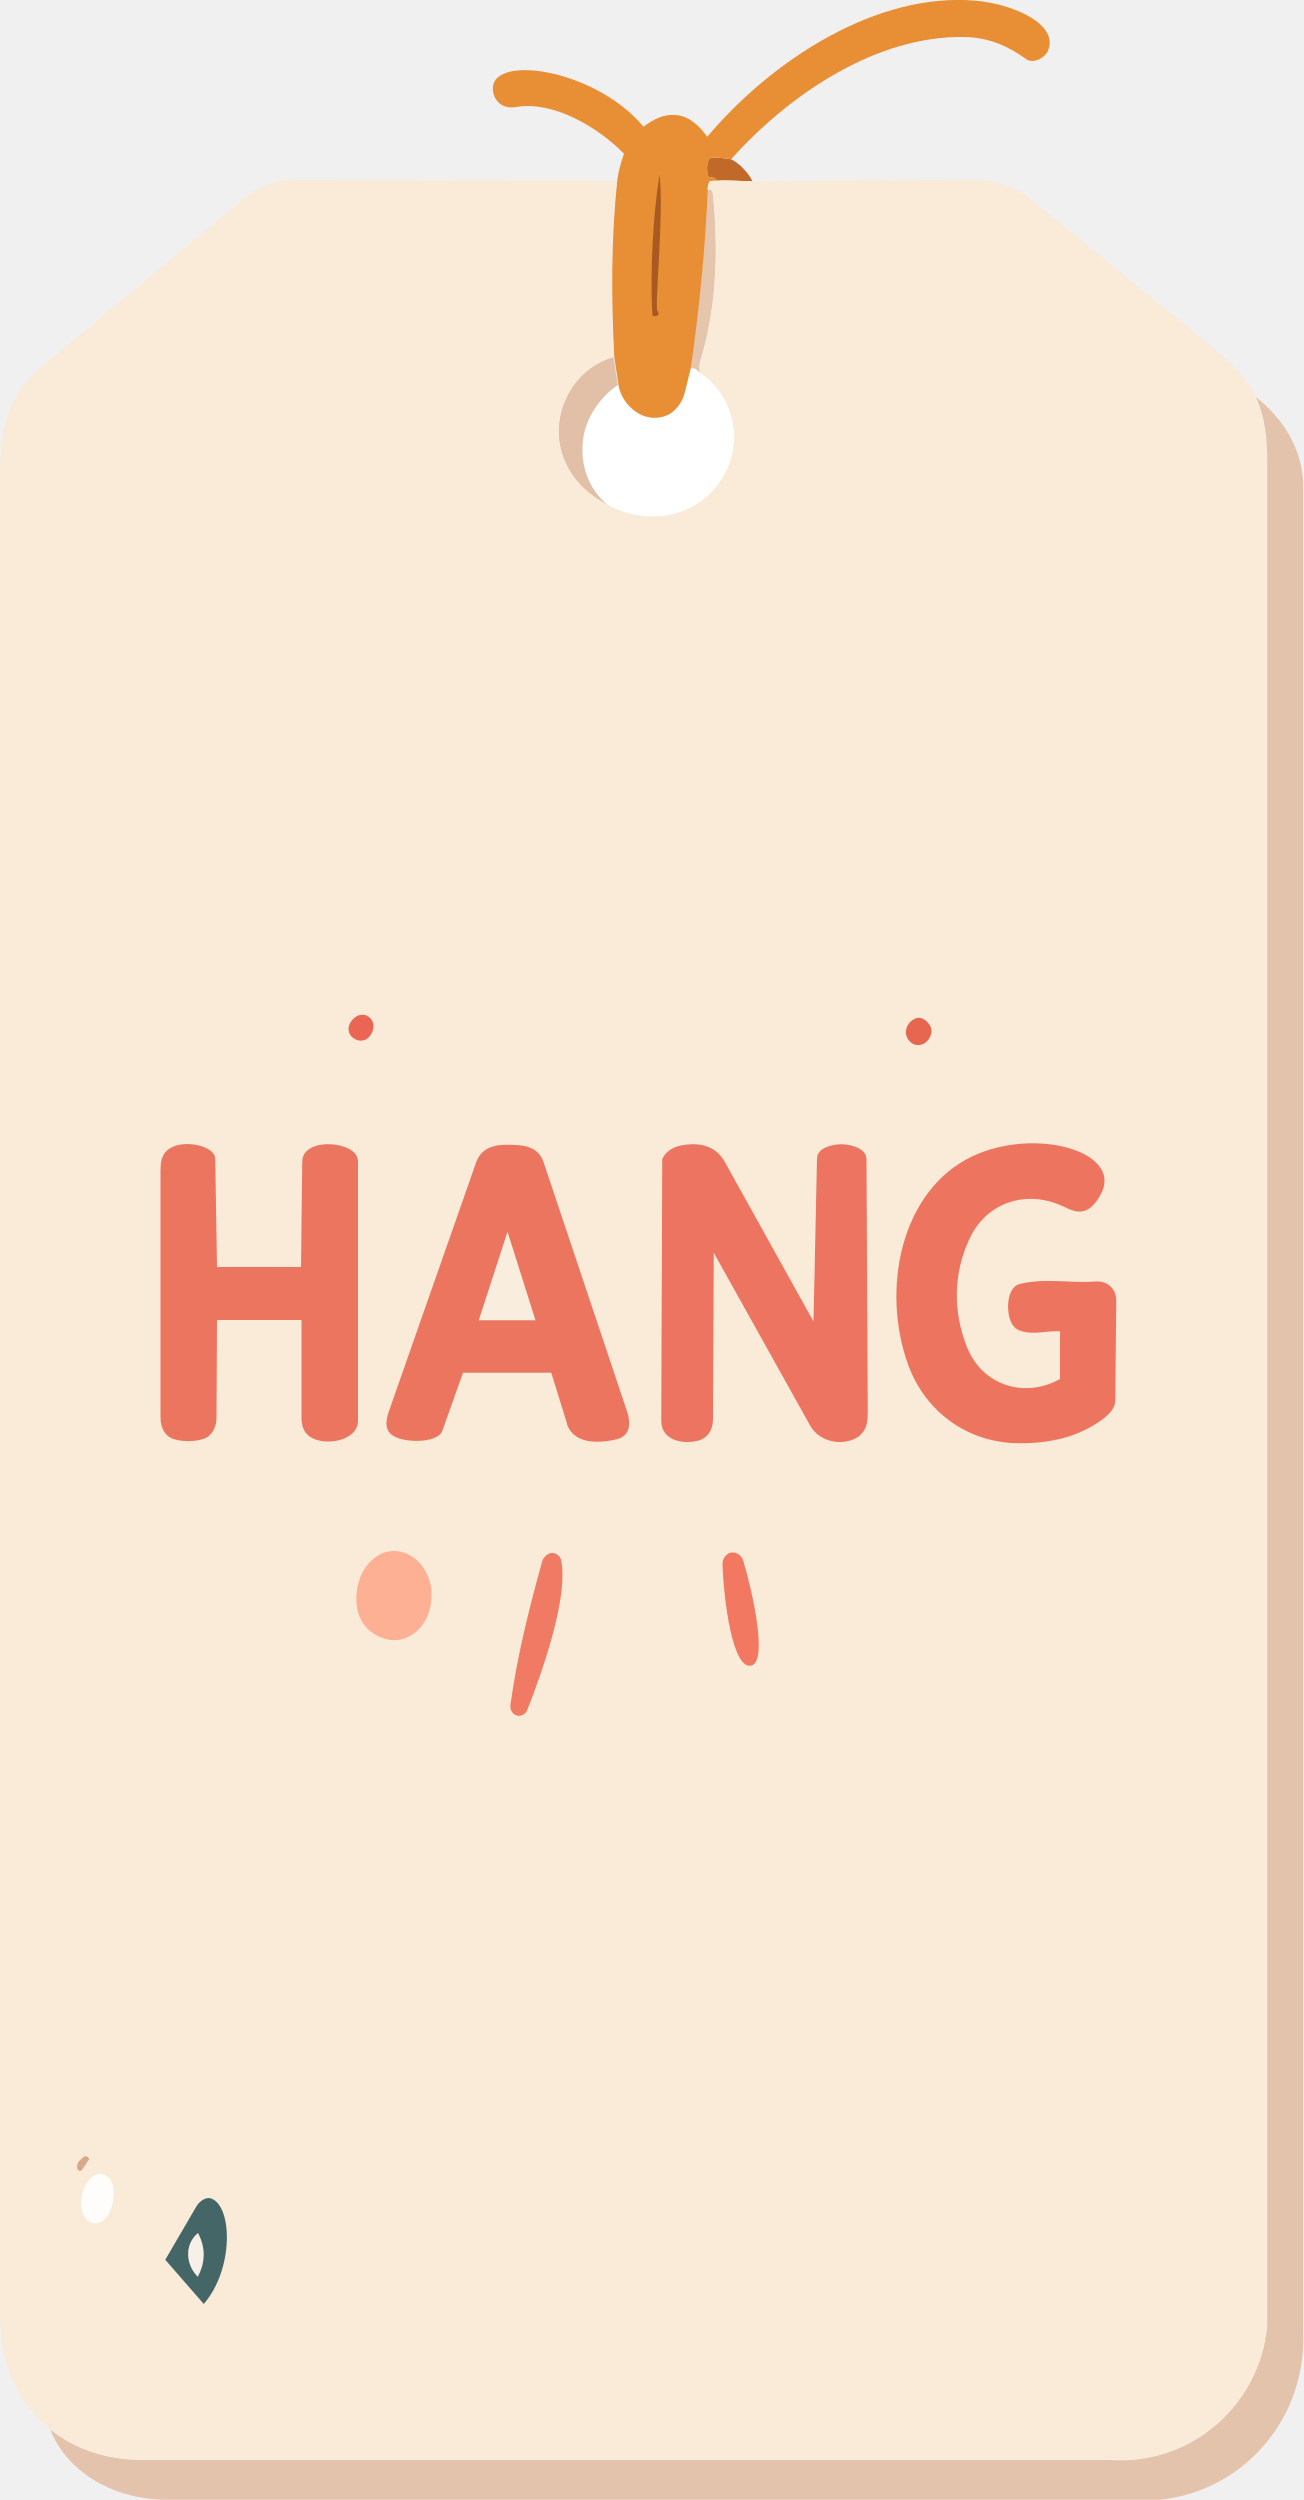
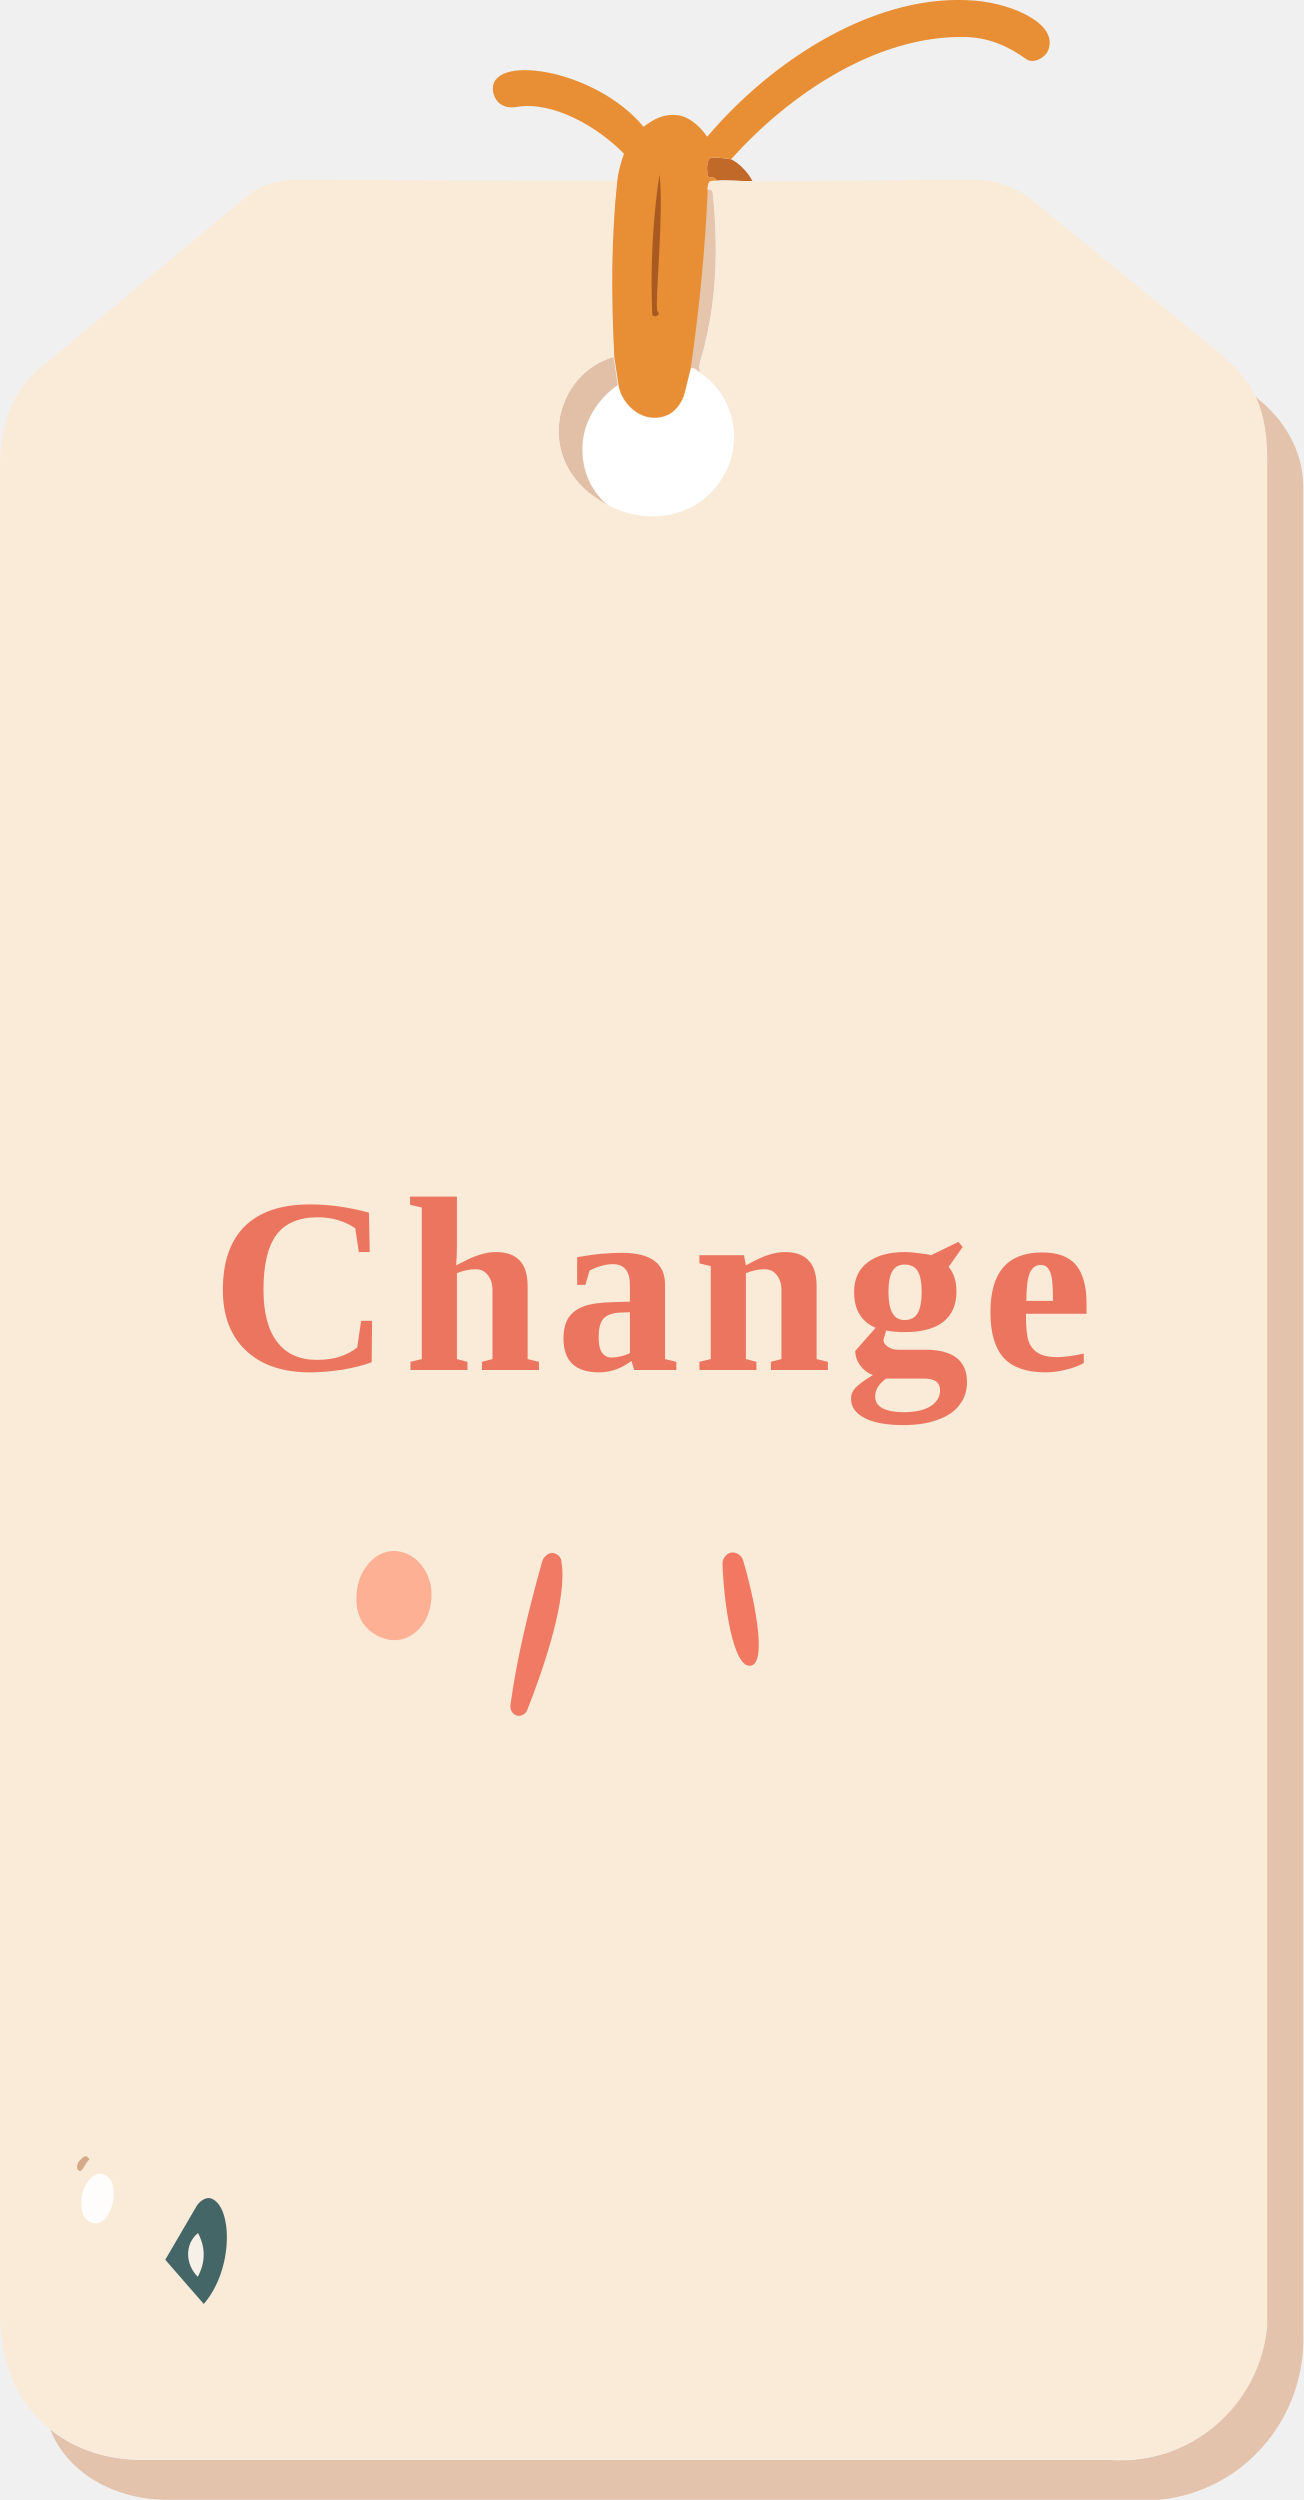
<svg xmlns="http://www.w3.org/2000/svg" id="Layer_2" data-name="Layer 2" viewBox="0 0 52.14 100">
  <defs>
    <style>
      .cls-1 {
        fill: #c16929;
      }

      .cls-2 {
        fill: #e2c0a8;
      }

      .cls-3 {
        fill: #e66650;
      }

      .cls-4 {
        fill: #faebd9;
      }

      .cls-5 {
        fill: #fff;
      }

      .cls-6 {
        fill: #e4c3ad;
      }

      .cls-7 {
        fill: #ed7560;
      }

      .cls-8 {
        fill: #456667;
      }

      .cls-9 {
        fill: #a85a20;
      }

      .cls-10 {
        fill: #f7f0e8;
      }

      .cls-11 {
        fill: #ec7560;
      }

      .cls-12 {
        fill: #d5aa8a;
      }

      .cls-13 {
        fill: #fffdfc;
      }

      .cls-14 {
        fill: #feb094;
      }

      .cls-15 {
        fill: #f9eedd;
      }

      .cls-16 {
        fill: #e88e34;
      }

      .cls-17 {
        fill: #f07a63;
      }

      .cls-18 {
        fill: #eb6554;
      }

      .cls-19 {
        fill: #ec7460;
      }

      .cls-20 {
        fill: #e5c6ad;
      }

      .cls-21 {
        fill: #f27861;
      }
    </style>
  </defs>
  <g id="Layer_1-2" data-name="Layer 1">
    <g id="Change_bookmark" data-name="Change bookmark">
      <path class="cls-6" d="M2.01,97.18c1.02.81,2.27,1.22,3.71,1.22h38.7c3.21.22,5.95-2.18,6.25-5.34V18.5c0-1-.09-1.81-.45-2.63,1.08.84,1.91,2.09,1.91,3.61v73.86c.11,3.4-2.38,6.31-5.74,6.65H6.71c-2.07.01-4-1.03-4.7-2.81Z" />
      <path class="cls-1" d="M29.24,6.37c.33.15.71.56.86.88-.42,0-1.05-.06-1.43-.02-.04-.1-.13-.16-.31-.12-.12-.17-.12-.8.12-.81.27,0,.58.04.75.07Z" />
      <path class="cls-5" d="M28.01,14.91c1.43.96,1.82,2.94.75,4.42s-2.96,1.67-4.45.87c-.75-.63-1.11-1.58-.98-2.63.1-.82.63-1.65,1.39-2.17.06.4.34.84.71,1.09s.86.3,1.28.11c.29-.13.56-.48.66-.88l.24-.98c.21-.04.26.09.4.18Z" />
      <path class="cls-2" d="M24.54,14.28l.17,1.12c-.76.52-1.28,1.35-1.39,2.17-.13,1.06.23,2,.98,2.63-.7-.37-1.36-.92-1.71-1.74-.73-1.7.23-3.7,1.95-4.18Z" />
      <path class="cls-20" d="M28.01,14.91c-.13-.09-.19-.22-.4-.18.34-2.37.58-4.75.68-7.14.09-.03.21,0,.22.14.22,2.16.16,4.31-.4,6.37-.08.28-.19.51-.11.81Z" />
      <g>
        <path class="cls-16" d="M29.24,6.37c-.17-.03-.48-.07-.75-.07-.25.01-.25.64-.12.81.18-.04.27.02.31.12-.07,0-.27,0-.31.06s-.06.19-.06.3c-.1,2.39-.34,4.78-.68,7.14l-.24.98c-.1.4-.38.74-.66.88-.41.19-.88.16-1.28-.11s-.65-.69-.71-1.09l-.17-1.12c-.12-2.35-.13-4.7.12-7.04.04-.33.12-.66.27-1.08-1.02-1.05-2.83-2.13-4.31-1.87-.47.08-.83-.15-.92-.58-.31-1.6,4.05-1,6.01,1.37.42-.31.81-.53,1.37-.46.42.05.84.38,1.18.86C30.89,2.39,35.08-.33,39.05.03c1.52.14,3.34.96,2.86,2.02-.11.24-.56.53-.87.31-.73-.53-1.51-.86-2.44-.88-3.55-.07-7.03,2.3-9.35,4.88Z" />
        <path class="cls-9" d="M26.09,12.57c-.08-1.83.02-3.85.29-5.59.19,1.54-.21,5.33-.08,5.47.18.19-.21.27-.21.12Z" />
      </g>
      <g>
        <path class="cls-4" d="M24.67,7.24c-.25,2.34-.25,4.69-.12,7.04-1.72.48-2.69,2.48-1.95,4.18.36.82,1.01,1.37,1.71,1.74,1.49.8,3.39.58,4.45-.87s.68-3.46-.75-4.42c-.08-.3.03-.53.11-.81.56-2.06.62-4.22.4-6.37-.02-.15-.13-.17-.22-.14,0-.11.03-.22.06-.3s.24-.06.31-.06c.38-.04,1.01.03,1.43.02l8.78-.06c.87,0,1.67.22,2.37.79l7.19,5.86c.73.6,1.42,1.22,1.79,2.03s.46,1.63.46,2.63v74.55c-.3,3.16-3.05,5.56-6.25,5.33H5.72c-1.44.01-2.68-.4-3.71-1.21C.56,96.03,0,94.37,0,92.47V18.74c.01-1.57.38-3.01,1.6-4.02l8.27-6.87c.53-.44,1.21-.65,1.88-.65l12.91.03Z" />
        <g>
          <path class="cls-19" d="M34.43,57.4c-.63.5-1.64.31-2.02-.37l-3.86-6.92-.03,6.61c0,.3-.07.52-.23.69-.19.2-.43.26-.77.27-.55.01-1.07-.24-1.07-.85l.04-10.46c.22-.53.88-.61,1.32-.6.47.02.91.21,1.19.72l3.54,6.37.14-6.52c.01-.45.64-.56.94-.57s1.03.12,1.04.59l.05,10.1c0,.31-.01.7-.3.93Z" />
          <path class="cls-7" d="M40.68,53.16c-.47-.22-.51-1.63.08-1.79,1-.27,2.04-.03,3.06-.11.48-.04.84.3.83.78l-.04,3.99c0,.33-.32.61-.57.79-.98.69-2.1.92-3.31.91-2.01-.02-3.71-1.24-4.4-3.13-1.1-3.01-.31-6.99,2.57-8.35,2.5-1.18,5.98-.2,5.16,1.47-.16.32-.38.59-.62.69-.35.15-.65-.04-.97-.18-1.43-.64-2.99-.14-3.67,1.28s-.68,2.95-.13,4.35c.59,1.53,2.28,2.11,3.73,1.3v-1.91c-.6-.03-1.14.2-1.73-.08Z" />
          <path class="cls-11" d="M14.32,56.83c0,.81-1.33,1.04-1.92.64-.25-.17-.34-.43-.34-.76v-3.91s-3.38,0-3.38,0l-.02,3.91c0,.31-.12.58-.32.74-.31.25-1.27.27-1.61,0-.2-.16-.31-.43-.31-.76v-9.85c0-.33.04-.61.25-.81.53-.51,1.93-.23,1.94.32l.07,4.33h3.36s.05-4.22.05-4.22c0-.54.64-.72,1.14-.69.38.02,1.09.18,1.09.7v10.35Z" />
          <path class="cls-14" d="M16.43,65.42c-.56.35-1.22.16-1.65-.2-.46-.39-.59-1-.5-1.64.13-.95.94-1.81,1.92-1.46.64.23,1,.91,1.05,1.45.06.71-.16,1.44-.81,1.85Z" />
          <path class="cls-17" d="M22.45,62.44c.28,1.43-.71,4.31-1.36,5.96-.07.18-.26.25-.38.23-.17-.03-.33-.2-.29-.45.27-1.96.74-3.82,1.26-5.7.05-.2.22-.34.37-.36s.36.09.41.32Z" />
          <path class="cls-21" d="M29.73,62.43c.39,1.3.98,4.01.33,4.19-.75.21-1.12-2.62-1.16-4.09,0-.22.19-.39.31-.42.2-.05.45.07.52.32Z" />
          <path class="cls-13" d="M4.51,87.41c.15.66-.19,1.57-.73,1.52-.15-.01-.38-.14-.46-.37-.27-.79.27-1.75.81-1.59.14.04.33.2.38.43Z" />
          <path class="cls-3" d="M36.57,40.76c.3-.15.55.1.65.3.12.26-.06.58-.27.69-.26.13-.54.02-.67-.25-.1-.2-.05-.56.29-.74Z" />
          <path class="cls-18" d="M14.84,41.38c-.21.32-.51.28-.7.15-.25-.18-.26-.48-.06-.72.18-.22.43-.27.6-.18.27.14.34.45.16.75Z" />
          <path class="cls-12" d="M3.58,86.37c-.12.1-.26.43-.36.47-.21,0-.15-.33-.02-.43.09-.07.21-.3.38-.04Z" />
          <g>
            <path class="cls-11" d="M22.68,56.94l-.63-2.03h-3.53s-.83,2.33-.83,2.33c-.18.51-1.68.51-2.08.1-.21-.21-.18-.53-.05-.9l3.48-9.93c.21-.61.74-.73,1.33-.72s1.15.06,1.37.69l3.34,9.97c.16.46.14.99-.41,1.12-.88.21-1.76.13-2-.63Z" />
            <polygon class="cls-15" points="21.42 52.81 19.15 52.81 20.3 49.27 21.42 52.81" />
          </g>
          <g>
            <path class="cls-8" d="M8.16,92.17l-1.55-1.78,1.25-2.14c.11-.19.37-.39.59-.31.85.31.91,2.82-.3,4.22Z" />
            <path class="cls-10" d="M7.91,91.07c-.48-.47-.55-1.29.01-1.75.29.55.32,1.14-.01,1.75Z" />
          </g>
        </g>
      </g>
    </g>
  </g>
+   <g font-family="Georgia, 'Times New Roman', serif" font-weight="bold">
+     <rect x="3" y="40" width="46.14" height="20" fill="#faebd9" />
+     <text x="26.07" y="54.8" font-size="10" text-anchor="middle" letter-spacing="0.5" fill="#ec7560">Change</text>
+   </g>
</svg>
